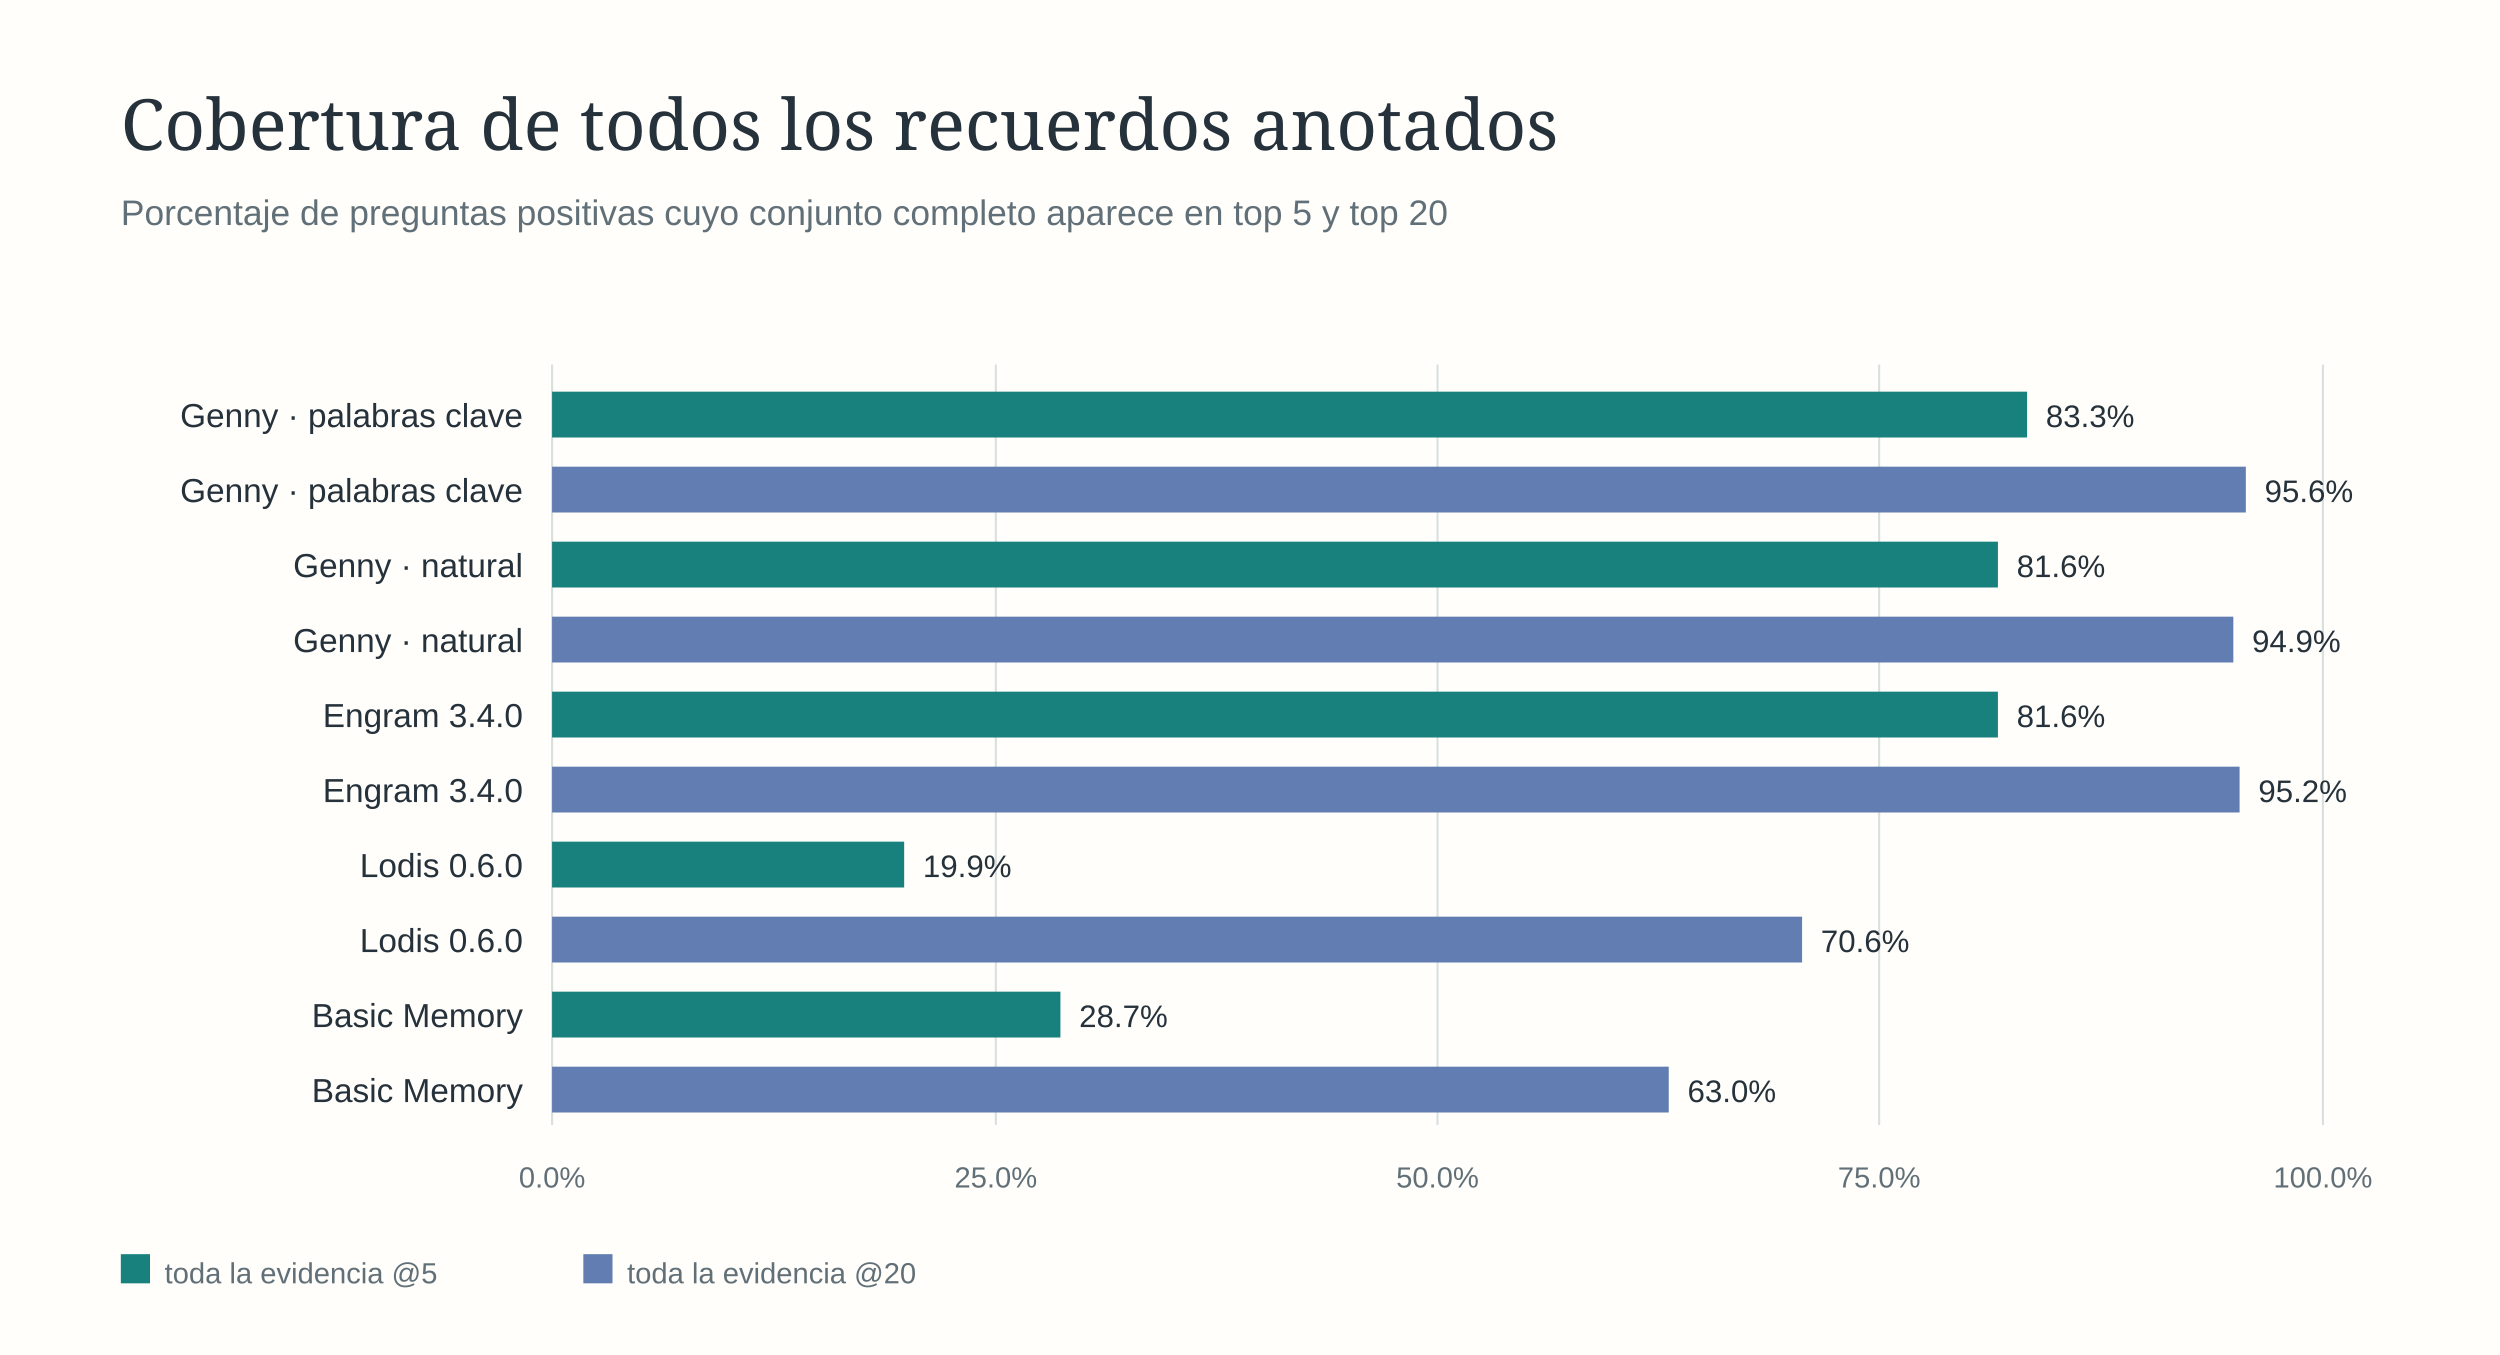
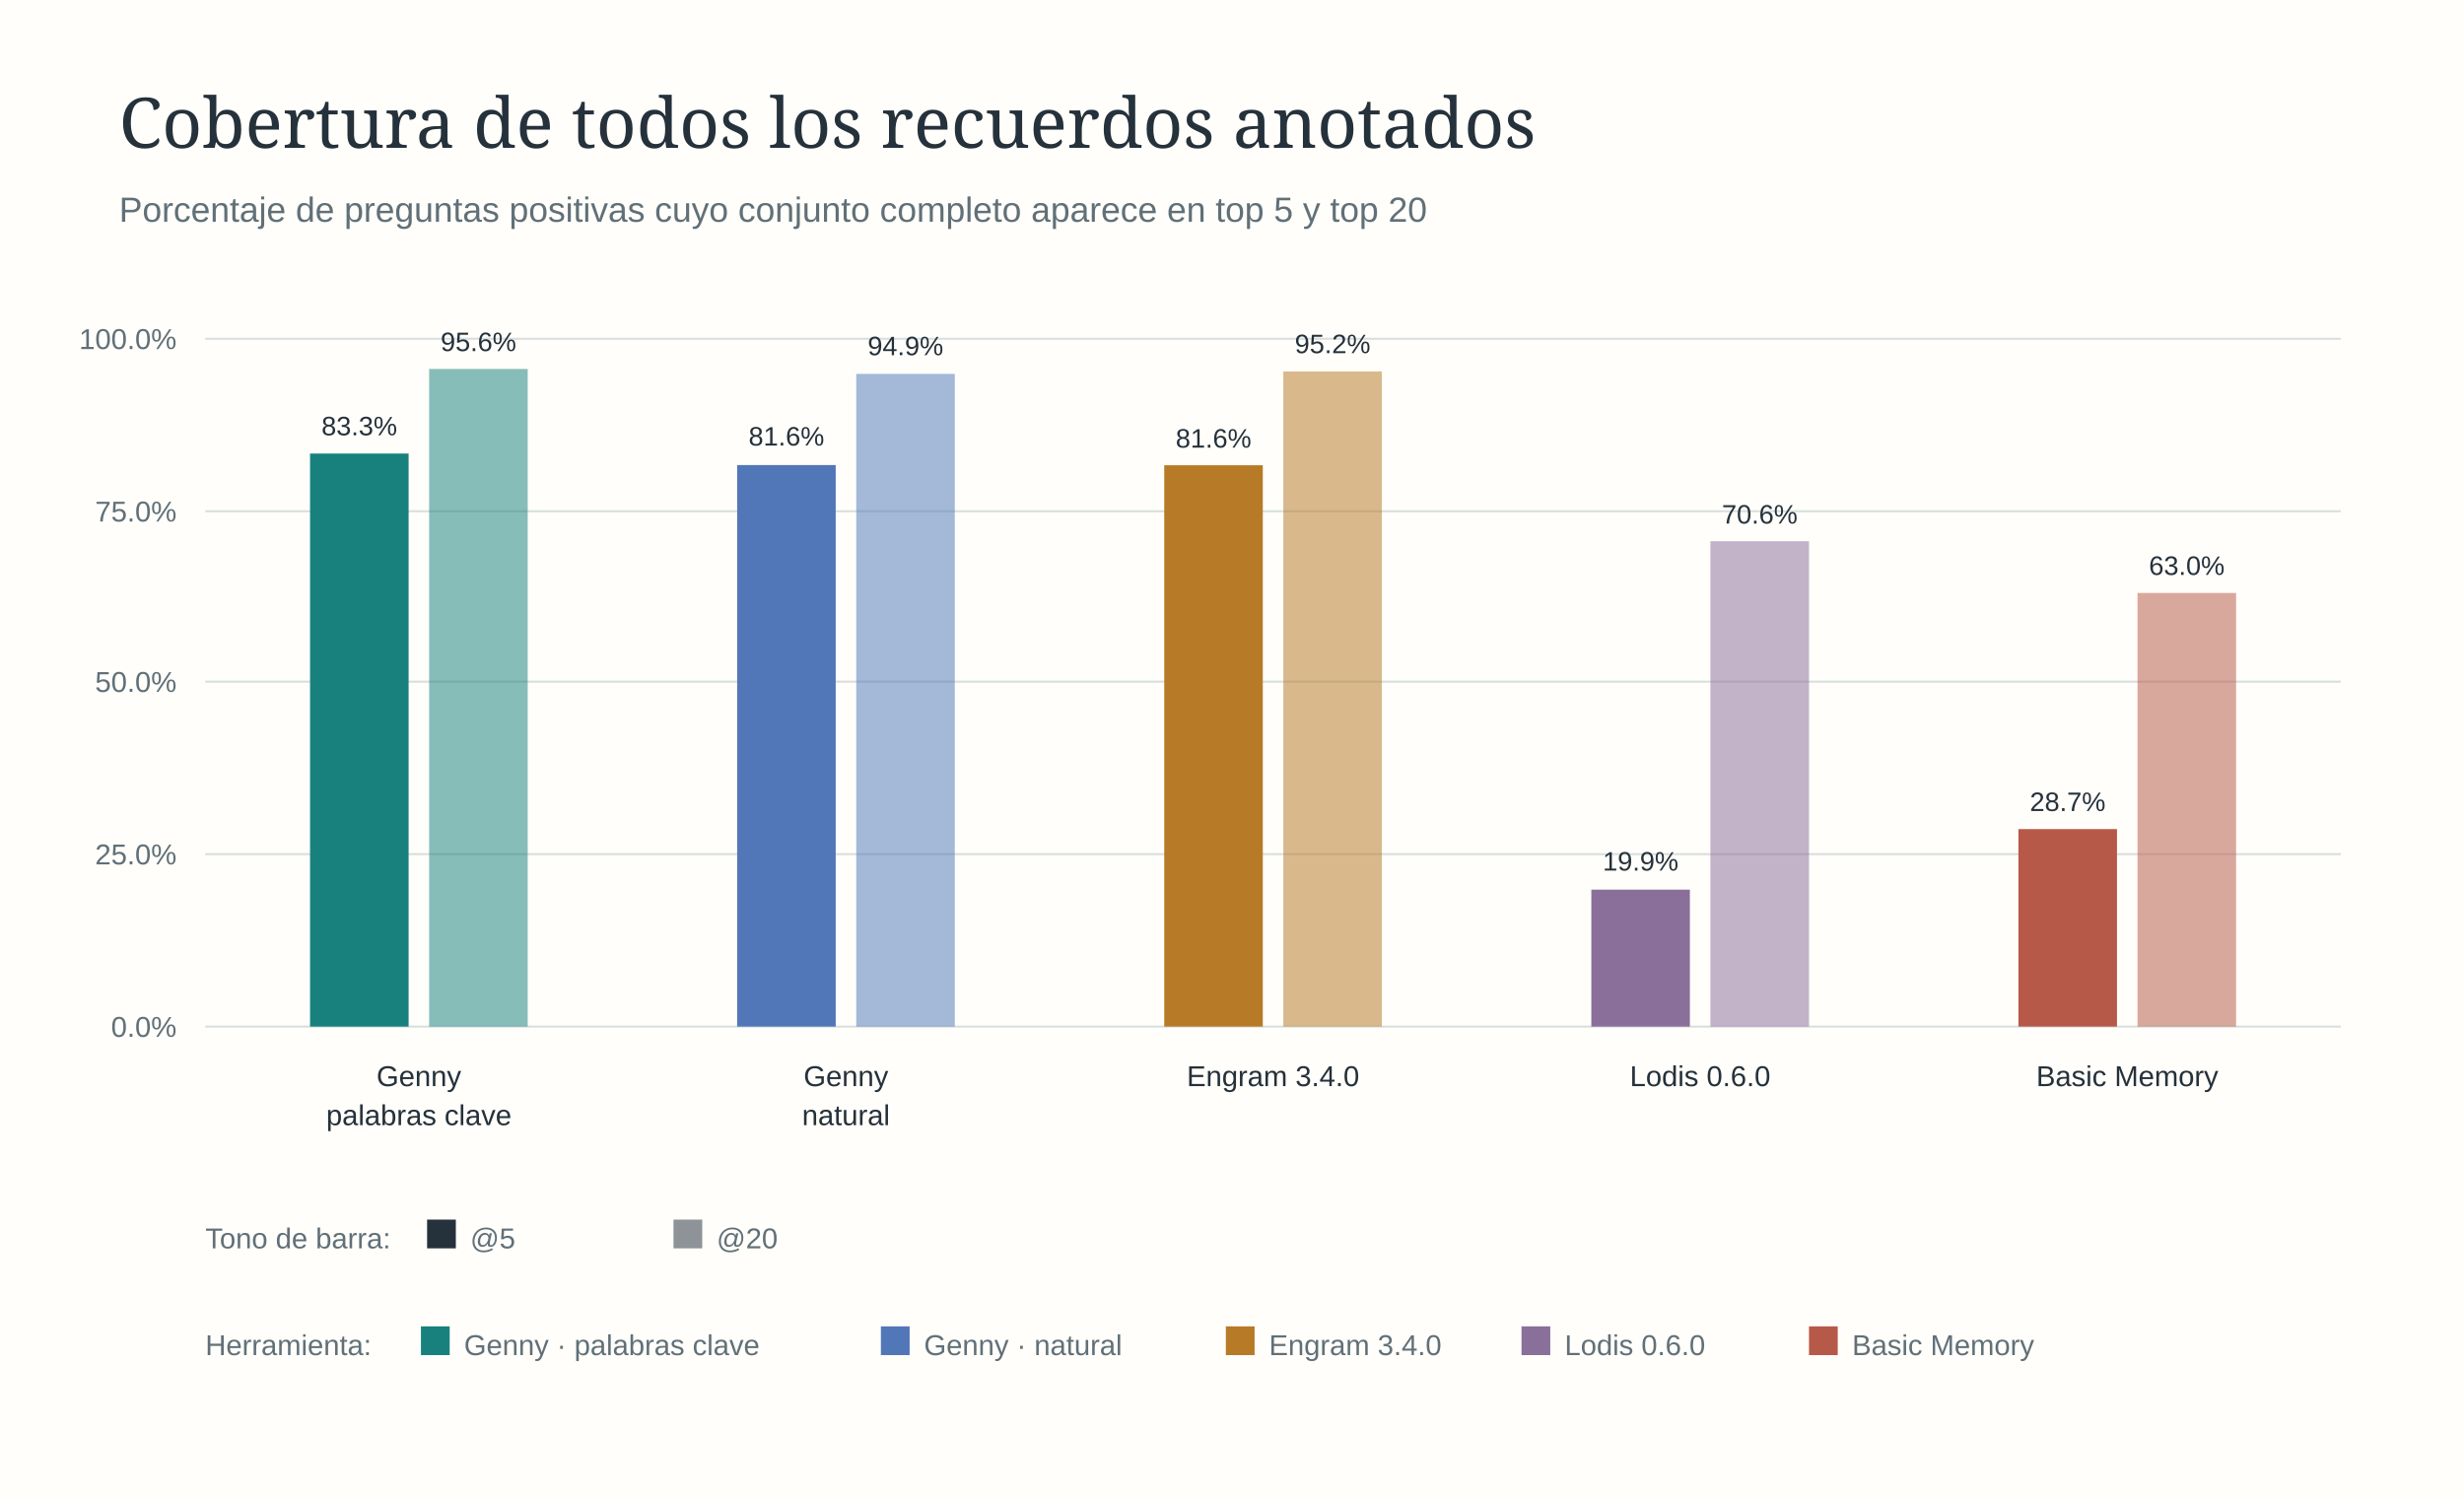
- <svg xmlns="http://www.w3.org/2000/svg" width="1200" height="650" viewBox="0 0 1200 650" role="img" aria-label="Cobertura de todos los recuerdos anotados">
+ <svg xmlns="http://www.w3.org/2000/svg" width="1200" height="730" viewBox="0 0 1200 730" role="img" aria-label="Cobertura de todos los recuerdos anotados">
  <rect width="100%" height="100%" fill="#fffefa" />
  <text x="58" y="72" fill="#25313b" text-anchor="start" font-family="Georgia,serif" font-size="34">Cobertura de todos los recuerdos anotados</text>
  <text x="58" y="108" fill="#617078" text-anchor="start" font-family="Arial,sans-serif" font-size="17">Porcentaje de preguntas positivas cuyo conjunto completo aparece en top 5 y top 20</text>
-   <line x1="265" y1="175" x2="265" y2="540" stroke="#d8dfdf" />
-   <text x="265" y="570" fill="#617078" text-anchor="middle" font-family="Arial,sans-serif" font-size="14">0.0%</text>
-   <line x1="478" y1="175" x2="478" y2="540" stroke="#d8dfdf" />
-   <text x="478" y="570" fill="#617078" text-anchor="middle" font-family="Arial,sans-serif" font-size="14">25.0%</text>
-   <line x1="690" y1="175" x2="690" y2="540" stroke="#d8dfdf" />
-   <text x="690" y="570" fill="#617078" text-anchor="middle" font-family="Arial,sans-serif" font-size="14">50.0%</text>
-   <line x1="902" y1="175" x2="902" y2="540" stroke="#d8dfdf" />
-   <text x="902" y="570" fill="#617078" text-anchor="middle" font-family="Arial,sans-serif" font-size="14">75.0%</text>
-   <line x1="1115" y1="175" x2="1115" y2="540" stroke="#d8dfdf" />
-   <text x="1115" y="570" fill="#617078" text-anchor="middle" font-family="Arial,sans-serif" font-size="14">100.0%</text>
-   <text x="251" y="205" fill="#25313b" text-anchor="end" font-family="Arial,sans-serif" font-size="16">Genny · palabras clave</text>
-   <rect x="265" y="188" width="708" height="22" fill="#18817e" />
-   <text x="982" y="205" fill="#25313b" text-anchor="start" font-family="Arial,sans-serif" font-size="15">83.3%</text>
-   <text x="251" y="241" fill="#25313b" text-anchor="end" font-family="Arial,sans-serif" font-size="16">Genny · palabras clave</text>
-   <rect x="265" y="224" width="813" height="22" fill="#617db1" />
-   <text x="1087" y="241" fill="#25313b" text-anchor="start" font-family="Arial,sans-serif" font-size="15">95.6%</text>
-   <text x="251" y="277" fill="#25313b" text-anchor="end" font-family="Arial,sans-serif" font-size="16">Genny · natural</text>
-   <rect x="265" y="260" width="694" height="22" fill="#18817e" />
-   <text x="968" y="277" fill="#25313b" text-anchor="start" font-family="Arial,sans-serif" font-size="15">81.6%</text>
-   <text x="251" y="313" fill="#25313b" text-anchor="end" font-family="Arial,sans-serif" font-size="16">Genny · natural</text>
-   <rect x="265" y="296" width="807" height="22" fill="#617db1" />
-   <text x="1081" y="313" fill="#25313b" text-anchor="start" font-family="Arial,sans-serif" font-size="15">94.9%</text>
-   <text x="251" y="349" fill="#25313b" text-anchor="end" font-family="Arial,sans-serif" font-size="16">Engram 3.4.0</text>
-   <rect x="265" y="332" width="694" height="22" fill="#18817e" />
-   <text x="968" y="349" fill="#25313b" text-anchor="start" font-family="Arial,sans-serif" font-size="15">81.6%</text>
-   <text x="251" y="385" fill="#25313b" text-anchor="end" font-family="Arial,sans-serif" font-size="16">Engram 3.4.0</text>
-   <rect x="265" y="368" width="810" height="22" fill="#617db1" />
-   <text x="1084" y="385" fill="#25313b" text-anchor="start" font-family="Arial,sans-serif" font-size="15">95.2%</text>
-   <text x="251" y="421" fill="#25313b" text-anchor="end" font-family="Arial,sans-serif" font-size="16">Lodis 0.6.0</text>
-   <rect x="265" y="404" width="169" height="22" fill="#18817e" />
-   <text x="443" y="421" fill="#25313b" text-anchor="start" font-family="Arial,sans-serif" font-size="15">19.9%</text>
-   <text x="251" y="457" fill="#25313b" text-anchor="end" font-family="Arial,sans-serif" font-size="16">Lodis 0.6.0</text>
-   <rect x="265" y="440" width="600" height="22" fill="#617db1" />
-   <text x="874" y="457" fill="#25313b" text-anchor="start" font-family="Arial,sans-serif" font-size="15">70.6%</text>
-   <text x="251" y="493" fill="#25313b" text-anchor="end" font-family="Arial,sans-serif" font-size="16">Basic Memory</text>
-   <rect x="265" y="476" width="244" height="22" fill="#18817e" />
-   <text x="518" y="493" fill="#25313b" text-anchor="start" font-family="Arial,sans-serif" font-size="15">28.7%</text>
-   <text x="251" y="529" fill="#25313b" text-anchor="end" font-family="Arial,sans-serif" font-size="16">Basic Memory</text>
-   <rect x="265" y="512" width="536" height="22" fill="#617db1" />
-   <text x="810" y="529" fill="#25313b" text-anchor="start" font-family="Arial,sans-serif" font-size="15">63.0%</text>
-   <rect x="58" y="602" width="14" height="14" fill="#18817e" />
-   <text x="79" y="616" fill="#617078" text-anchor="start" font-family="Arial,sans-serif" font-size="14">toda la evidencia @5</text>
-   <rect x="280" y="602" width="14" height="14" fill="#617db1" />
-   <text x="301" y="616" fill="#617078" text-anchor="start" font-family="Arial,sans-serif" font-size="14">toda la evidencia @20</text>
+   <line x1="100" y1="500" x2="1140" y2="500" stroke="#d8dfdf" />
+   <text x="86" y="505" fill="#617078" text-anchor="end" font-family="Arial,sans-serif" font-size="14">0.0%</text>
+   <line x1="100" y1="416" x2="1140" y2="416" stroke="#d8dfdf" />
+   <text x="86" y="421" fill="#617078" text-anchor="end" font-family="Arial,sans-serif" font-size="14">25.0%</text>
+   <line x1="100" y1="332" x2="1140" y2="332" stroke="#d8dfdf" />
+   <text x="86" y="337" fill="#617078" text-anchor="end" font-family="Arial,sans-serif" font-size="14">50.0%</text>
+   <line x1="100" y1="249" x2="1140" y2="249" stroke="#d8dfdf" />
+   <text x="86" y="254" fill="#617078" text-anchor="end" font-family="Arial,sans-serif" font-size="14">75.0%</text>
+   <line x1="100" y1="165" x2="1140" y2="165" stroke="#d8dfdf" />
+   <text x="86" y="170" fill="#617078" text-anchor="end" font-family="Arial,sans-serif" font-size="14">100.0%</text>
+   <rect x="151.0" y="220.9" width="48.0" height="279.1" fill="#18817e" fill-opacity="1" />
+   <text x="175" y="212" fill="#25313b" text-anchor="middle" font-family="Arial,sans-serif" font-size="13">83.3%</text>
+   <rect x="209.0" y="179.7" width="48.0" height="320.3" fill="#18817e" fill-opacity="0.52" />
+   <text x="233" y="171" fill="#25313b" text-anchor="middle" font-family="Arial,sans-serif" font-size="13">95.6%</text>
+   <text x="204" y="529" fill="#25313b" text-anchor="middle" font-family="Arial,sans-serif" font-size="14">Genny</text>
+   <text x="204" y="548" fill="#25313b" text-anchor="middle" font-family="Arial,sans-serif" font-size="14">palabras clave</text>
+   <rect x="359.0" y="226.5" width="48.0" height="273.5" fill="#5277b8" fill-opacity="1" />
+   <text x="383" y="217" fill="#25313b" text-anchor="middle" font-family="Arial,sans-serif" font-size="13">81.6%</text>
+   <rect x="417.0" y="182.1" width="48.0" height="317.9" fill="#5277b8" fill-opacity="0.52" />
+   <text x="441" y="173" fill="#25313b" text-anchor="middle" font-family="Arial,sans-serif" font-size="13">94.9%</text>
+   <text x="412" y="529" fill="#25313b" text-anchor="middle" font-family="Arial,sans-serif" font-size="14">Genny</text>
+   <text x="412" y="548" fill="#25313b" text-anchor="middle" font-family="Arial,sans-serif" font-size="14">natural</text>
+   <rect x="567.0" y="226.6" width="48.0" height="273.4" fill="#b77a27" fill-opacity="1" />
+   <text x="591" y="218" fill="#25313b" text-anchor="middle" font-family="Arial,sans-serif" font-size="13">81.6%</text>
+   <rect x="625.0" y="180.9" width="48.0" height="319.1" fill="#b77a27" fill-opacity="0.52" />
+   <text x="649" y="172" fill="#25313b" text-anchor="middle" font-family="Arial,sans-serif" font-size="13">95.2%</text>
+   <text x="620" y="529" fill="#25313b" text-anchor="middle" font-family="Arial,sans-serif" font-size="14">Engram 3.4.0</text>
+   <rect x="775.0" y="433.3" width="48.0" height="66.7" fill="#8a6f9b" fill-opacity="1" />
+   <text x="799" y="424" fill="#25313b" text-anchor="middle" font-family="Arial,sans-serif" font-size="13">19.9%</text>
+   <rect x="833.0" y="263.6" width="48.0" height="236.4" fill="#8a6f9b" fill-opacity="0.52" />
+   <text x="857" y="255" fill="#25313b" text-anchor="middle" font-family="Arial,sans-serif" font-size="13">70.6%</text>
+   <text x="828" y="529" fill="#25313b" text-anchor="middle" font-family="Arial,sans-serif" font-size="14">Lodis 0.6.0</text>
+   <rect x="983.0" y="403.8" width="48.0" height="96.2" fill="#b75948" fill-opacity="1" />
+   <text x="1007" y="395" fill="#25313b" text-anchor="middle" font-family="Arial,sans-serif" font-size="13">28.7%</text>
+   <rect x="1041.0" y="288.8" width="48.0" height="211.2" fill="#b75948" fill-opacity="0.52" />
+   <text x="1065" y="280" fill="#25313b" text-anchor="middle" font-family="Arial,sans-serif" font-size="13">63.0%</text>
+   <text x="1036" y="529" fill="#25313b" text-anchor="middle" font-family="Arial,sans-serif" font-size="14">Basic Memory</text>
+   <text x="100" y="608" fill="#617078" text-anchor="start" font-family="Arial,sans-serif" font-size="14">Tono de barra:</text>
+   <rect x="208" y="594" width="14" height="14" fill="#25313b" fill-opacity="1" />
+   <text x="229" y="608" fill="#617078" text-anchor="start" font-family="Arial,sans-serif" font-size="14">@5</text>
+   <rect x="328" y="594" width="14" height="14" fill="#25313b" fill-opacity="0.52" />
+   <text x="349" y="608" fill="#617078" text-anchor="start" font-family="Arial,sans-serif" font-size="14">@20</text>
+   <text x="100" y="660" fill="#617078" text-anchor="start" font-family="Arial,sans-serif" font-size="14">Herramienta:</text>
+   <rect x="205" y="646" width="14" height="14" fill="#18817e" />
+   <text x="226" y="660" fill="#617078" text-anchor="start" font-family="Arial,sans-serif" font-size="14">Genny · palabras clave</text>
+   <rect x="429" y="646" width="14" height="14" fill="#5277b8" />
+   <text x="450" y="660" fill="#617078" text-anchor="start" font-family="Arial,sans-serif" font-size="14">Genny · natural</text>
+   <rect x="597" y="646" width="14" height="14" fill="#b77a27" />
+   <text x="618" y="660" fill="#617078" text-anchor="start" font-family="Arial,sans-serif" font-size="14">Engram 3.4.0</text>
+   <rect x="741" y="646" width="14" height="14" fill="#8a6f9b" />
+   <text x="762" y="660" fill="#617078" text-anchor="start" font-family="Arial,sans-serif" font-size="14">Lodis 0.6.0</text>
+   <rect x="881" y="646" width="14" height="14" fill="#b75948" />
+   <text x="902" y="660" fill="#617078" text-anchor="start" font-family="Arial,sans-serif" font-size="14">Basic Memory</text>
</svg>
